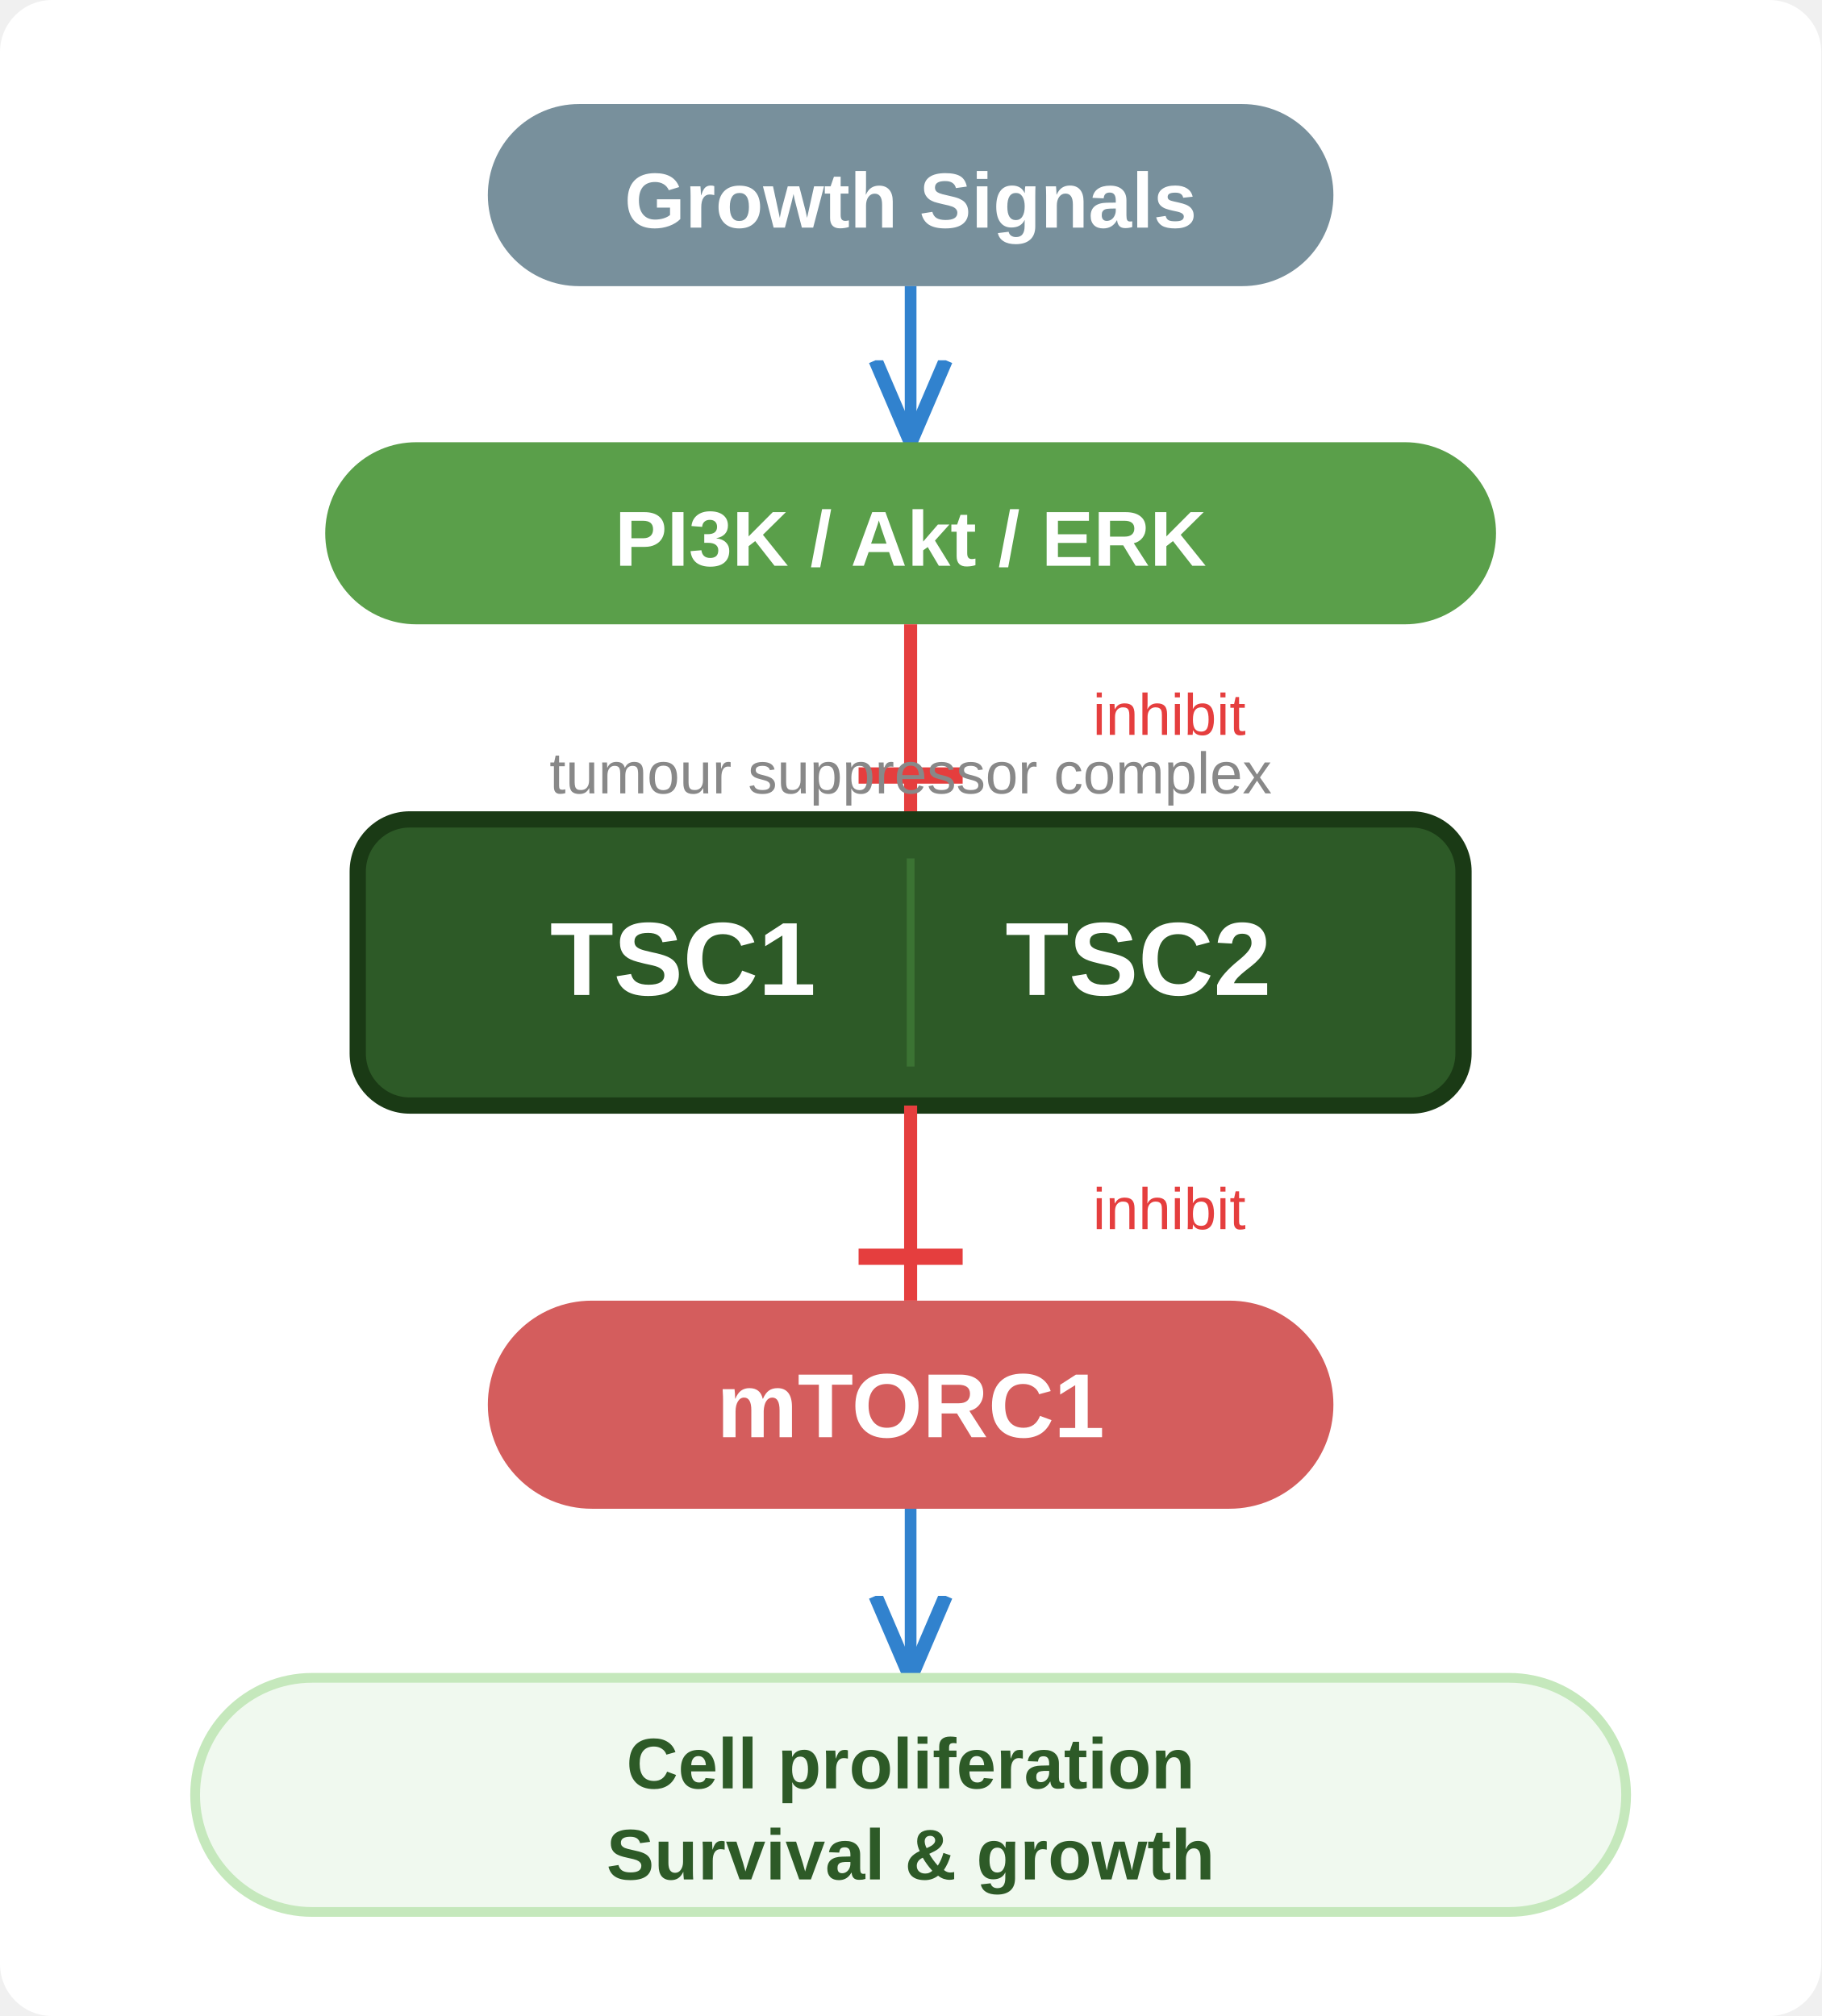
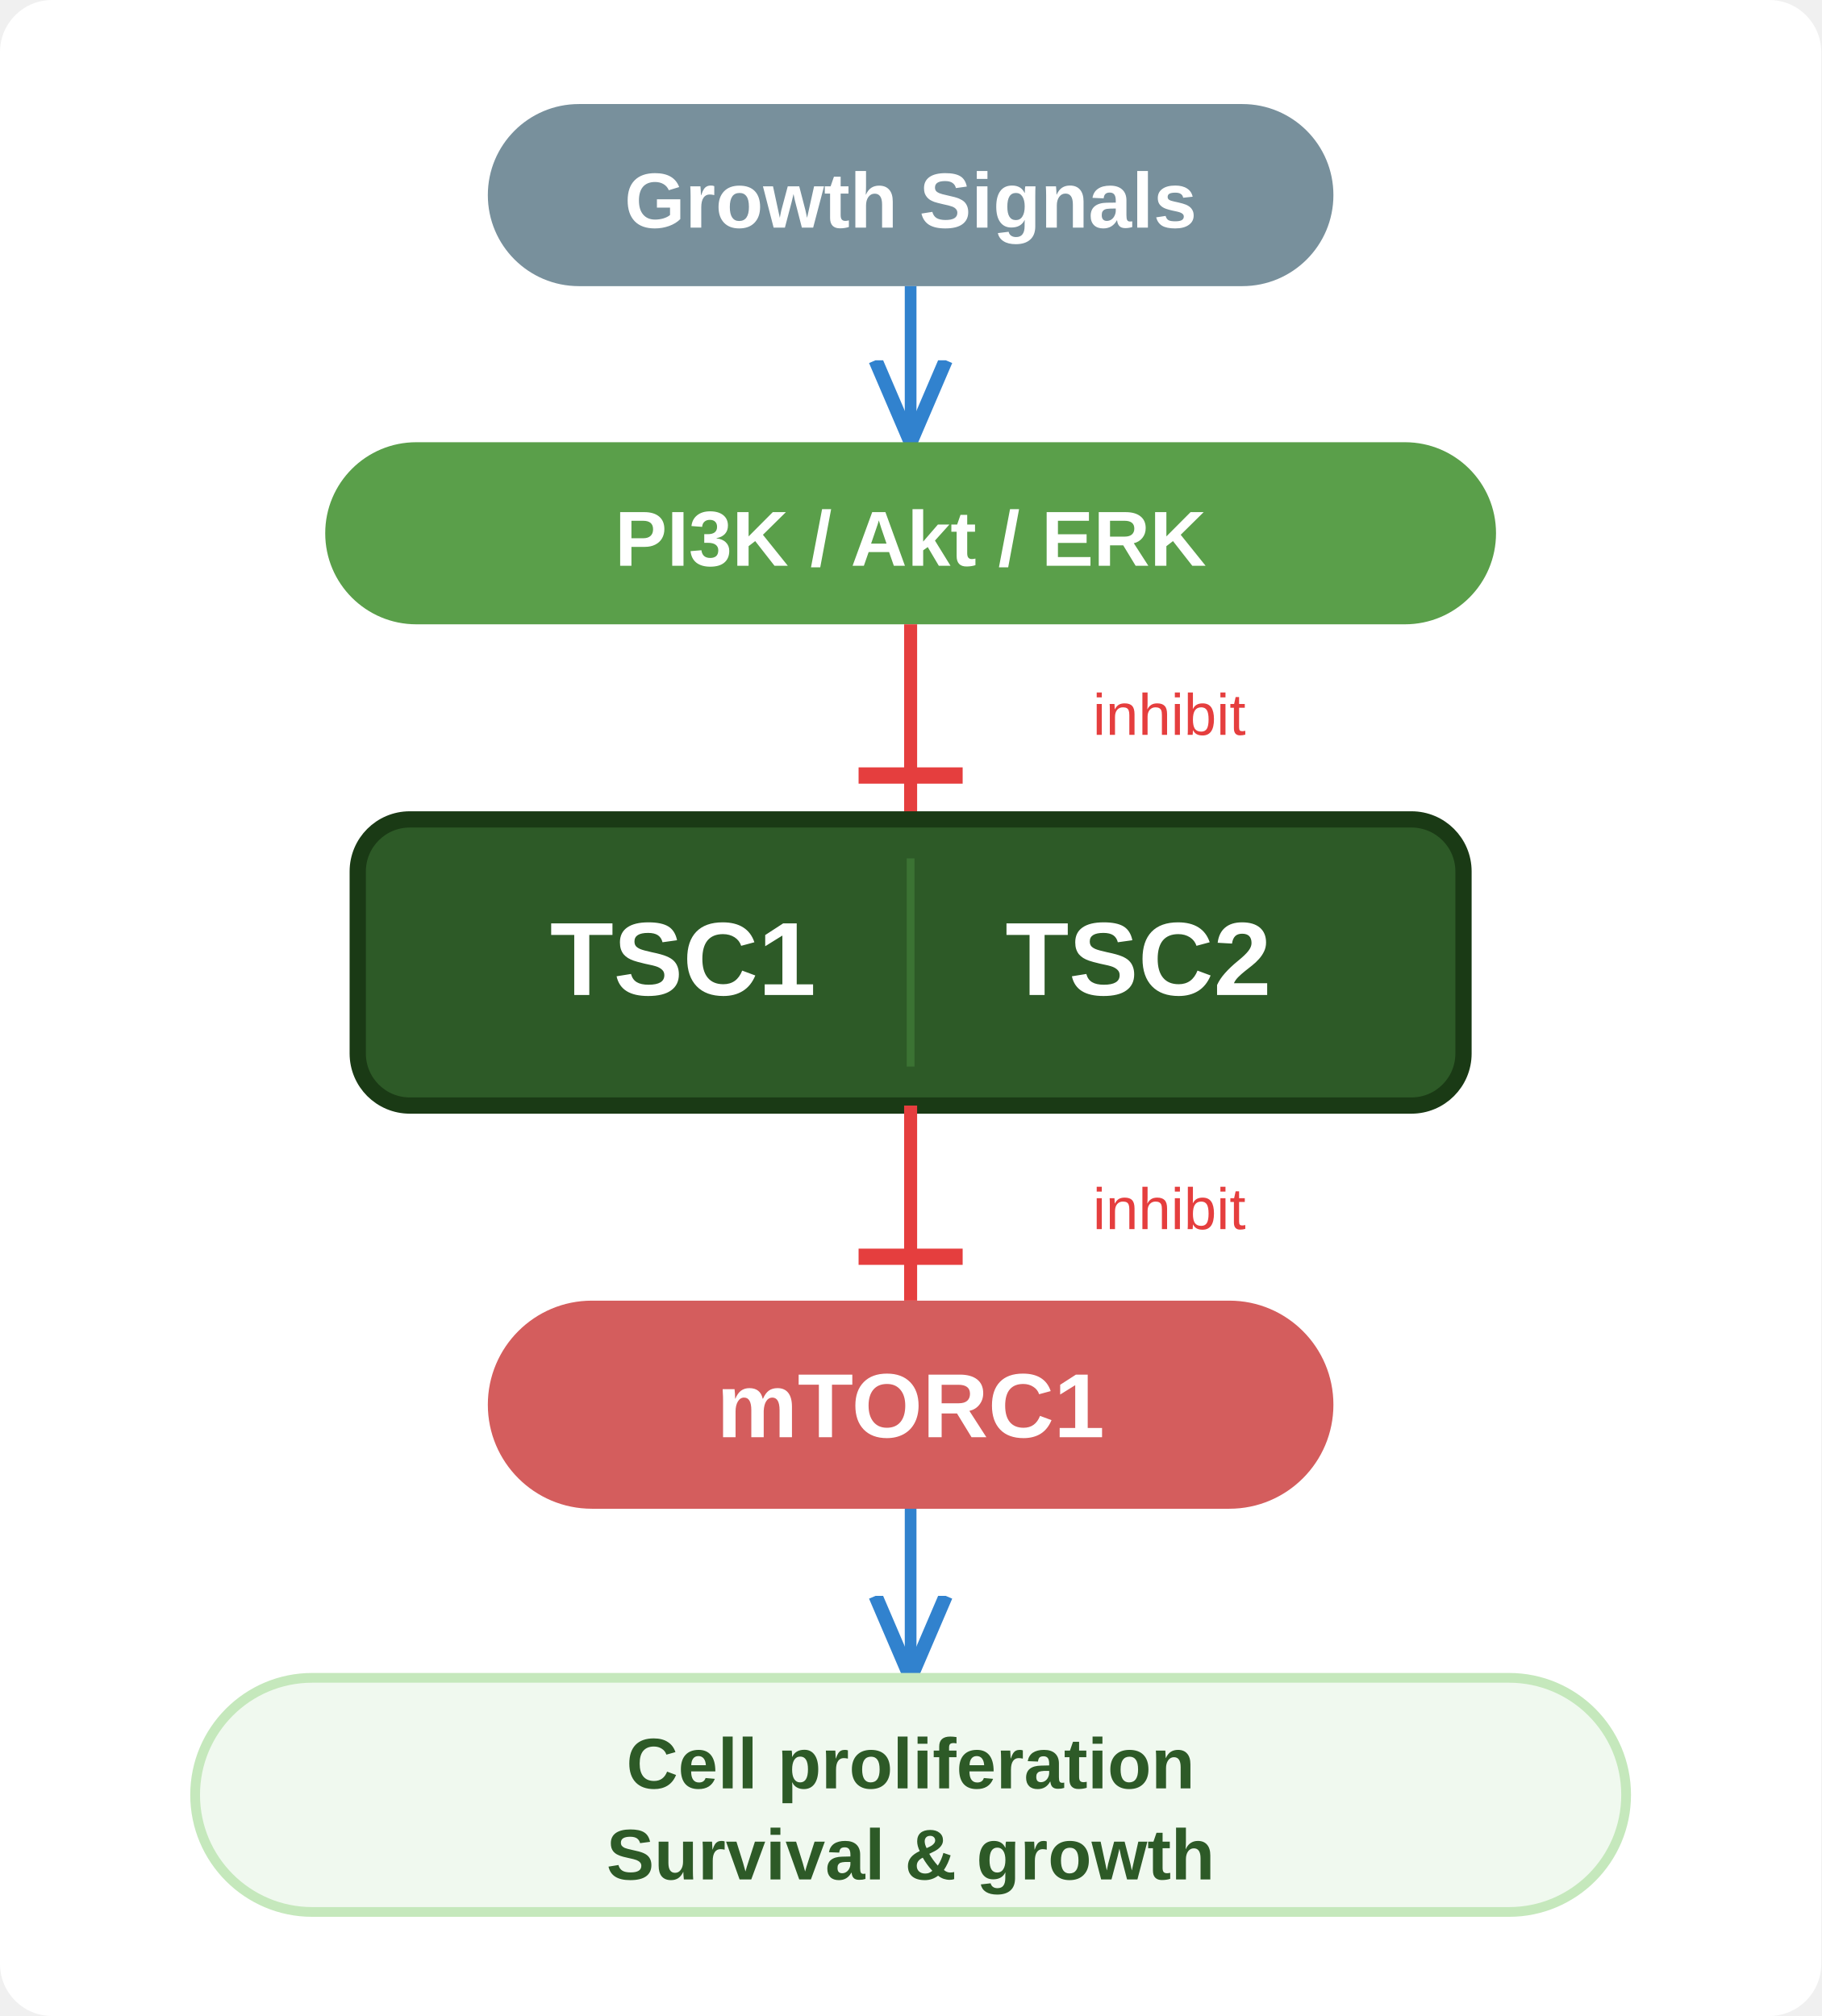
<svg xmlns="http://www.w3.org/2000/svg" width="280" height="310" viewBox="0 0 280 310">
  <style>
  .node { font-family: Arial, sans-serif; font-weight: bold; fill: white; }
  .label { font-family: Arial, sans-serif; font-size: 11px; fill: #555; }
</style>
  <rect width="100%" height="100%" fill="white" rx="8" />
  <rect x="75" y="16" width="130" height="28" rx="14" fill="#78909c" />
  <text x="140" y="35" text-anchor="middle" class="node" style="font-size: 12px;">Growth Signals</text>
  <line x1="140" y1="44" x2="140" y2="68" stroke="#3182ce" stroke-width="1.8" marker-end="url(#arrowBlue)" />
  <rect x="50" y="68" width="180" height="28" rx="14" fill="#5a9f4a" />
  <text x="140" y="87" text-anchor="middle" class="node" style="font-size: 12px;">PI3K / Akt / ERK</text>
  <line x1="140" y1="96" x2="140" y2="126" stroke="#e53e3e" stroke-width="2" marker-end="url(#flatRed)" />
  <text x="168" y="113" class="label" style="font-size: 9px; fill: #e53e3e;">inhibit</text>
-   <text x="140" y="122" text-anchor="middle" class="label" style="font-size: 9px; fill: #888;">tumour suppressor complex</text>
  <rect x="55" y="126" width="170" height="44" rx="8" fill="#2d5a27" stroke="#1a3a15" stroke-width="2.5" />
  <text x="105" y="153" text-anchor="middle" class="node" style="font-size: 16px;">TSC1</text>
  <line x1="140" y1="132" x2="140" y2="164" stroke="#4a8c3f" stroke-width="1.2" opacity="0.5" />
  <text x="175" y="153" text-anchor="middle" class="node" style="font-size: 16px;">TSC2</text>
  <line x1="140" y1="170" x2="140" y2="200" stroke="#e53e3e" stroke-width="2" marker-end="url(#flatRed)" />
  <text x="168" y="189" class="label" style="font-size: 9px; fill: #e53e3e;">inhibit</text>
  <rect x="75" y="200" width="130" height="32" rx="16" fill="#d45d5d" />
  <text x="140" y="221" text-anchor="middle" class="node" style="font-size: 14px;">mTORC1</text>
  <line x1="140" y1="232" x2="140" y2="258" stroke="#3182ce" stroke-width="1.8" marker-end="url(#arrowBlue)" />
  <rect x="30" y="258" width="220" height="36" rx="18" fill="#f0f9ef" stroke="#c5e8bc" stroke-width="1.5" />
  <text x="140" y="275" text-anchor="middle" style="font-family: Arial, sans-serif; font-size: 11px; fill: #2d5a27; font-weight: bold;">Cell proliferation</text>
  <text x="140" y="289" text-anchor="middle" style="font-family: Arial, sans-serif; font-size: 11px; fill: #2d5a27; font-weight: bold;">Survival &amp; growth</text>
  <defs>
    <marker id="arrowBlue" markerWidth="8" markerHeight="8" refX="7" refY="4" orient="auto">
      <path d="M0,1 L7,4 L0,7" fill="none" stroke="#3182ce" stroke-width="1.2" />
    </marker>
    <marker id="flatRed" markerWidth="8" markerHeight="8" refX="4" refY="4" orient="auto">
      <line x1="0" y1="0" x2="0" y2="8" stroke="#e53e3e" stroke-width="2.5" />
    </marker>
  </defs>
</svg>
